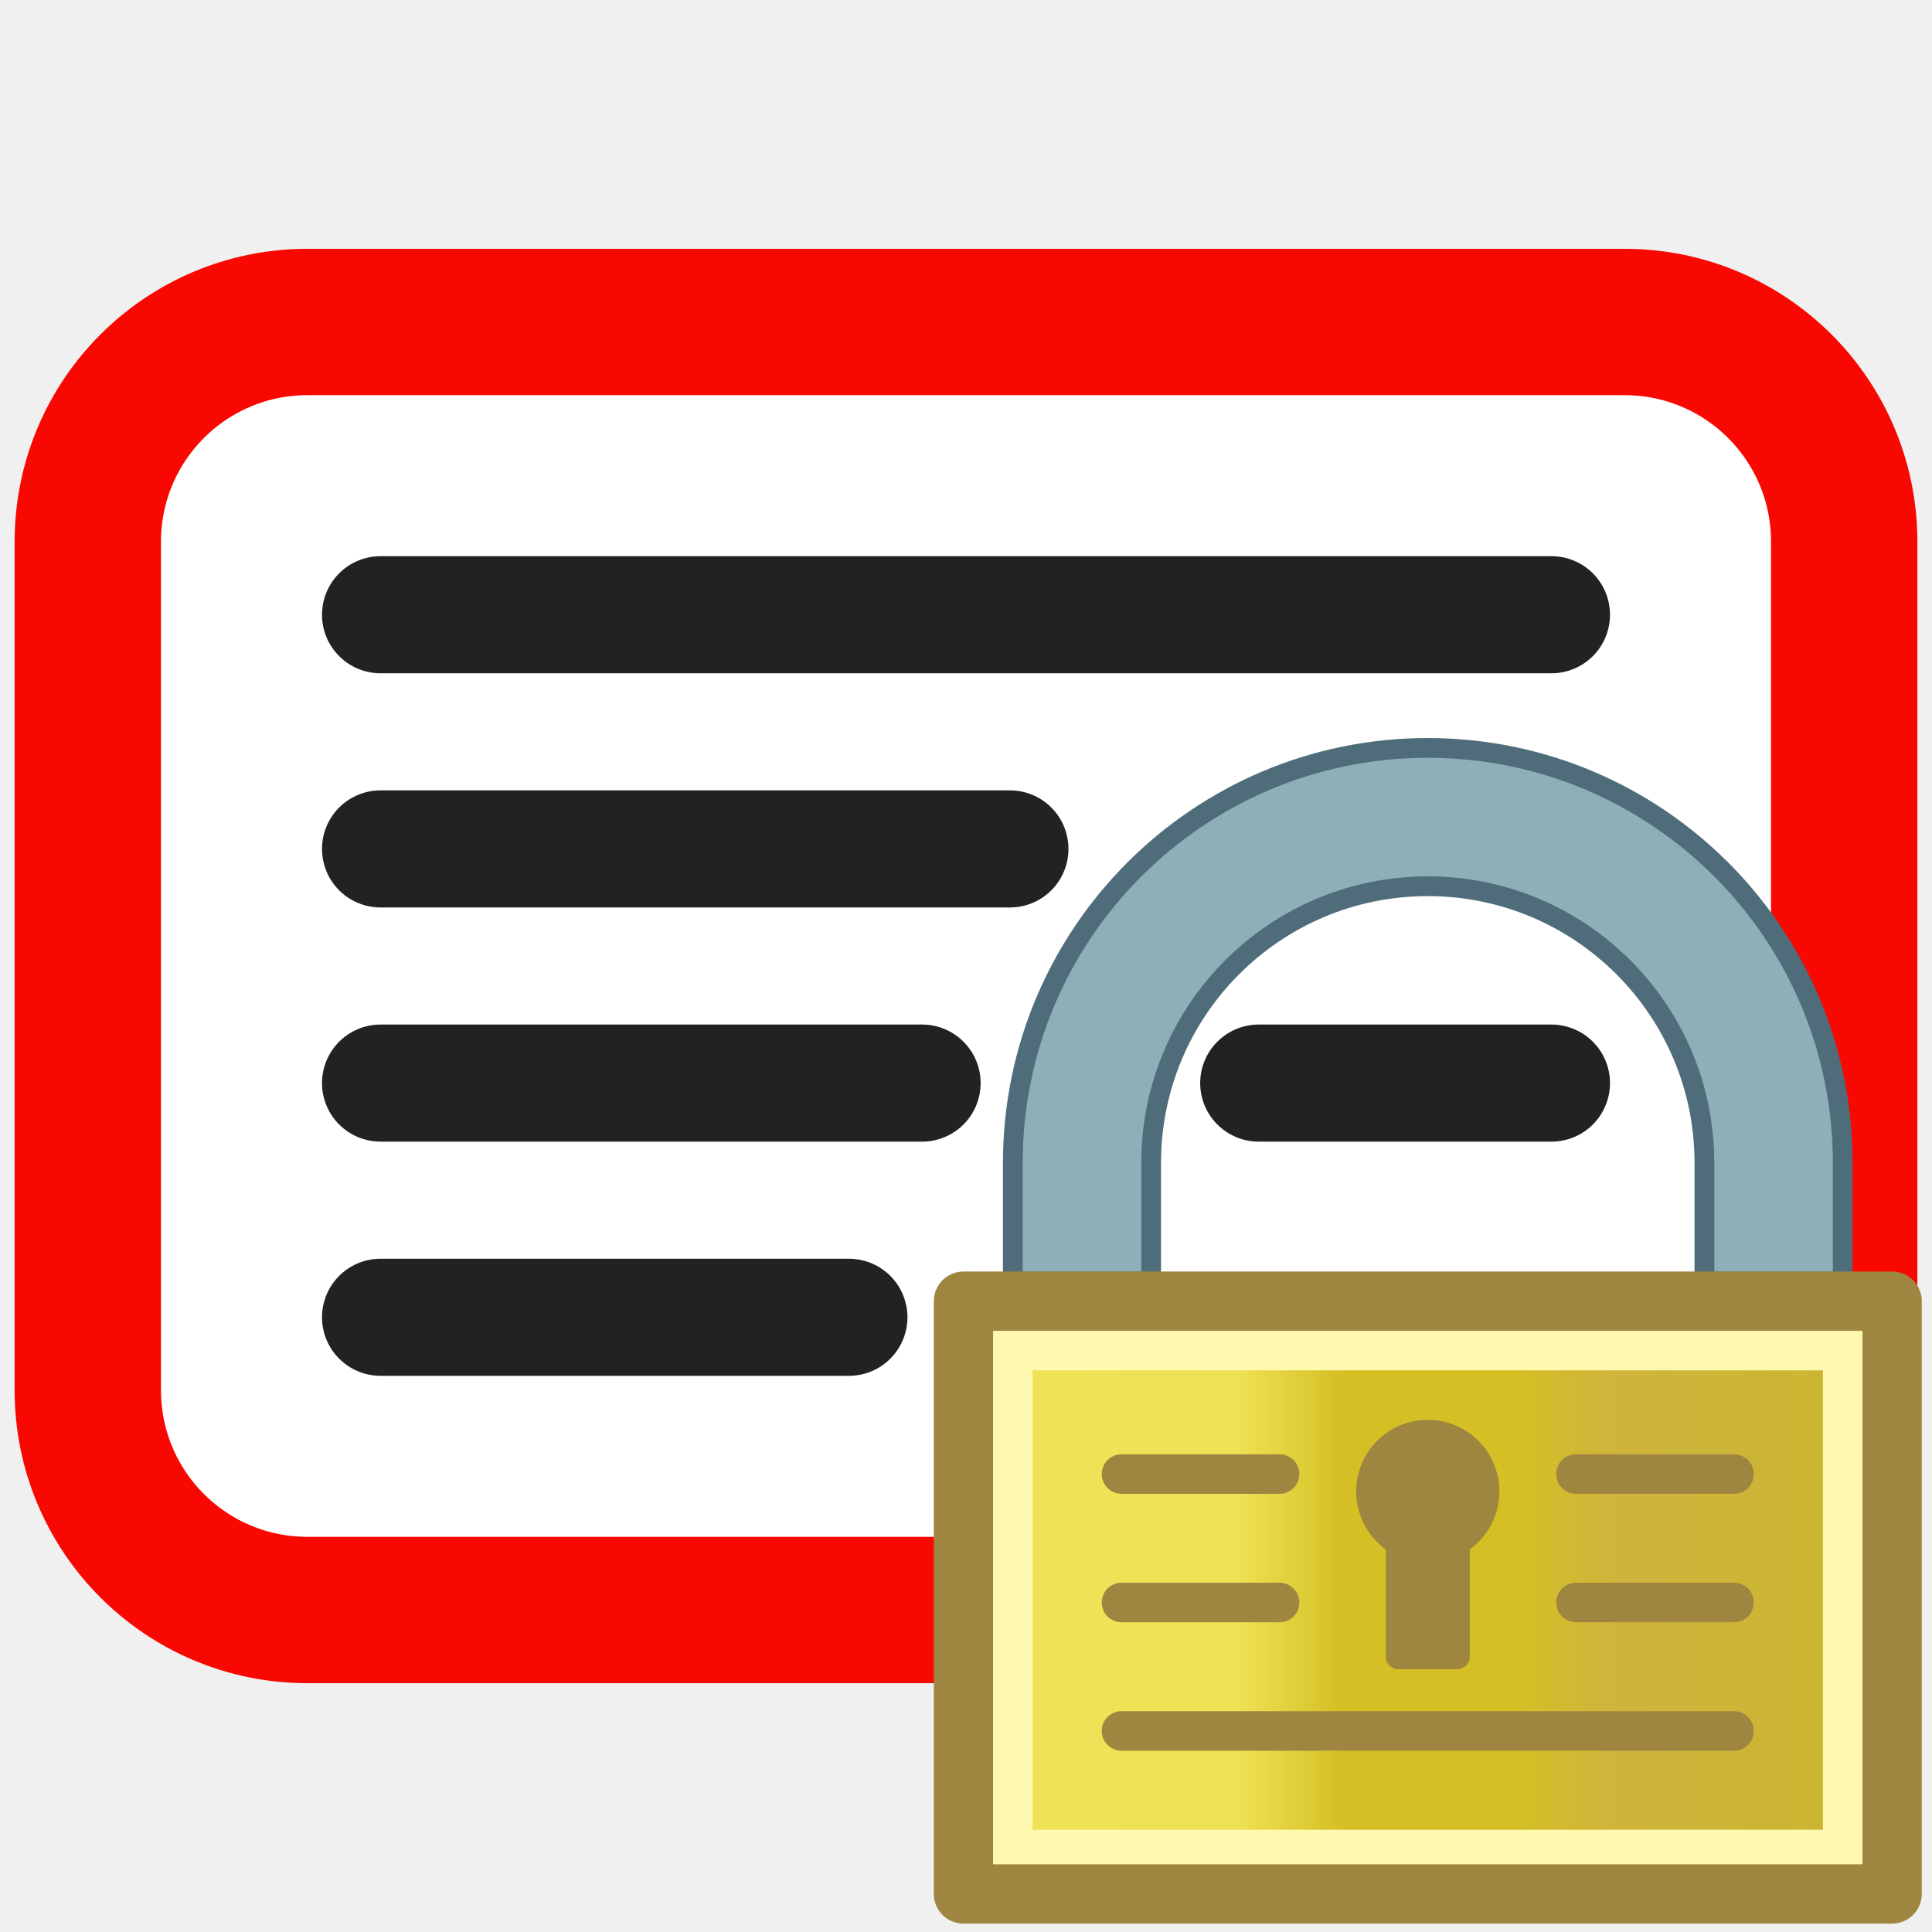
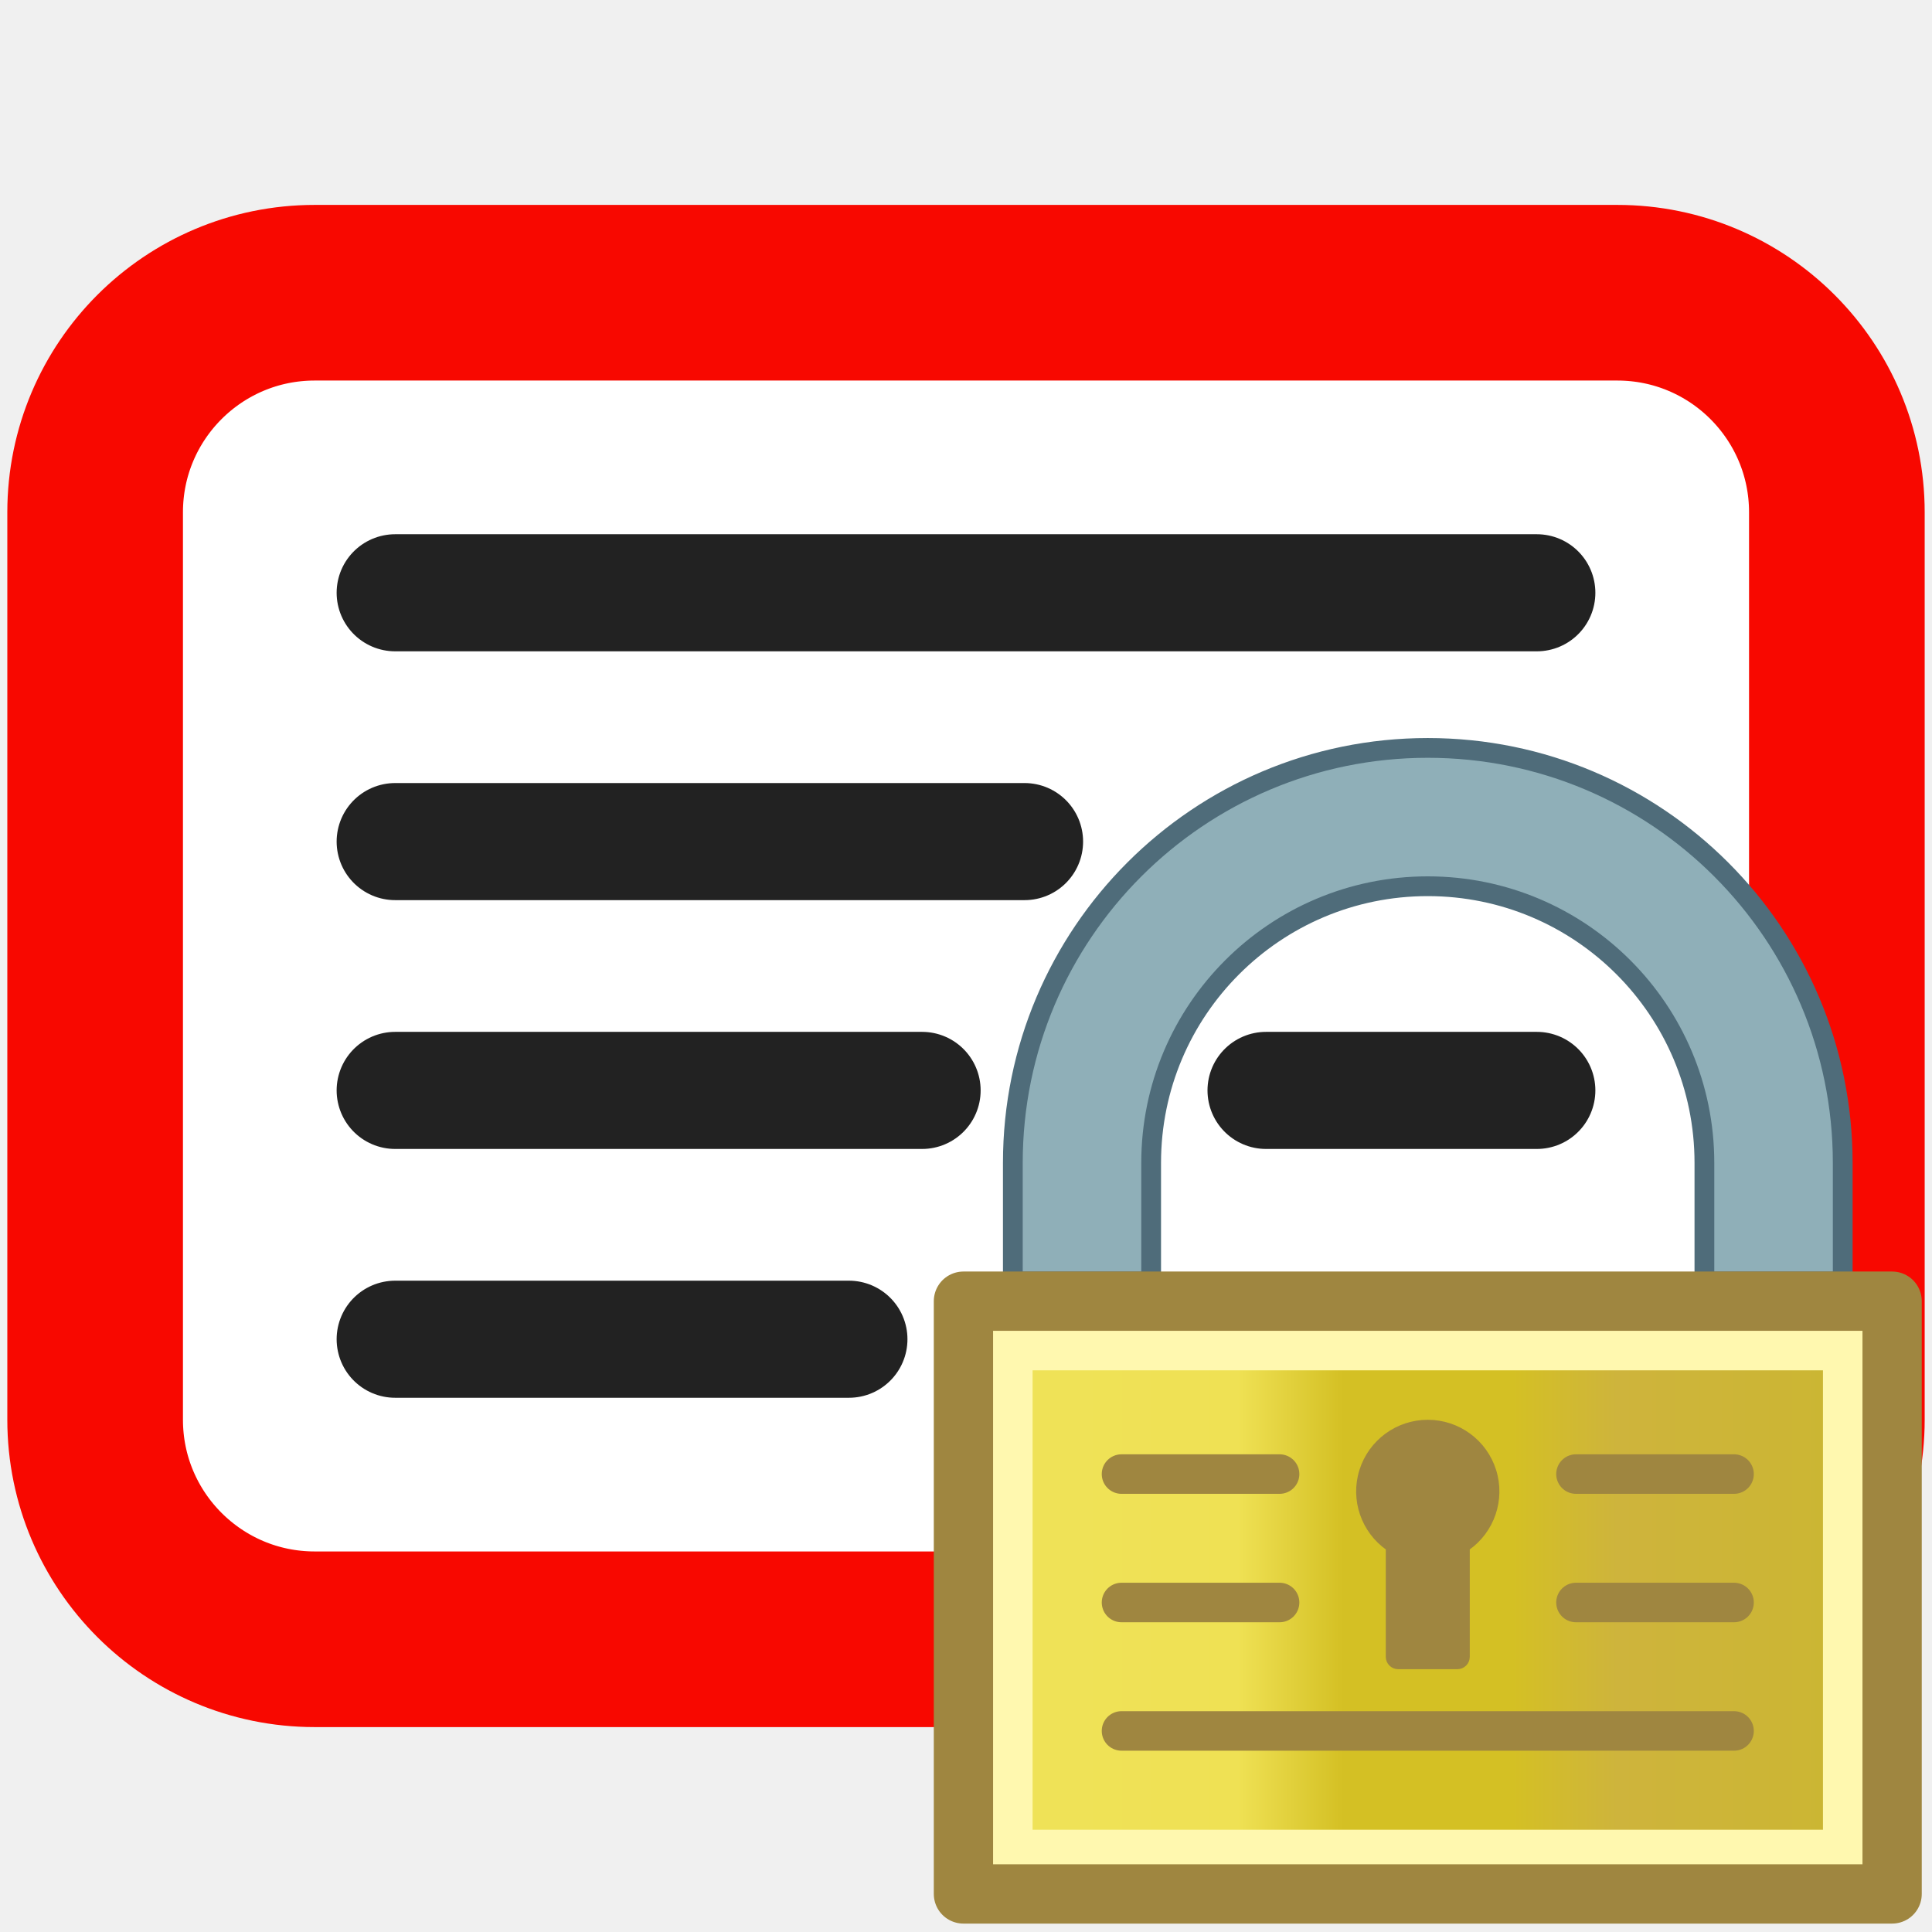
<svg xmlns="http://www.w3.org/2000/svg" width="264" height="264" viewBox="0 0 264 264">
  <defs>
    <linearGradient id="lockbody" x1="100%" y1="0%" x2="0%" y2="0%">
      <stop offset="0%" stop-color="#cbb632" />
      <stop offset="27.5%" stop-color="#ceb43c" />
      <stop offset="40%" stop-color="#d4c024" />
      <stop offset="60%" stop-color="#d4c024" />
      <stop offset="72.5%" stop-color="#efe154" />
      <stop offset="100%" stop-color="#efe258" />
    </linearGradient>
  </defs>
  <style type="text/css">
  
  svg { fill: transparent; }
-   #container { fill: #fff; stroke-width: 20; stroke: #f80800; stroke-linejoin: round; }
+   #container { fill: #fff; stroke-width: 24; stroke: #f80800; stroke-linejoin: round; }
  #lines { fill: none; stroke-width: 16; stroke: #222; stroke-linecap: round; }
  #lock-border { fill: none; stroke: #9f8640; stroke-width: 12; stroke-linejoin: round; }
  #lock-body { fill: url(#lockbody); stroke: #fff8af; stroke-width: 12; }
  #shackle { fill: #8fafb8; stroke-width: 4; stroke: #4f6c7a; }
  #key-hole { fill: #9f8640; stroke-width: 1; stroke: #9f8640; }
  #beads { fill: none; stroke-width: 8; stroke: #9f8640; stroke-linecap: round; }
  
 </style>
  <g>
-     <path id="container" d="M12,74 a30 30, 0, 0, 1, 30,-30 h180 a30 30, 0, 0, 1, 30,30 v116 a30 30, 0, 0, 1, -30,30 h-180 a30 30, 0, 0, 1, -30,-30 z" />
-     <path id="lines" d="M52,84 h160 m-160,32 h86 m-86,32 h74 m46,0 h40 m-160,32 h64" />
+     <path id="container" d="M13,70 a30 30, 0, 0, 1, 30,-30 h178 a30 30, 0, 0, 1, 30,30 v124 a30 30, 0, 0, 1, -30,30 h-178 a30 30, 0, 0, 1, -30,-30 z" />
+     <path id="lines" d="M54,81 h156 m-156,34 h86 m-86,34 h72 m47,0 h37 m-156,34 h62" />
  </g>
  <g id="lock-closed" transform="translate(106, 86) scale(0.675)">
    <path id="shackle" d="M76,132 h-28 v-24 a 84 84, 0, 0, 1, 168,0 v24 h-28 v-24  a 56 56 , 0, 0, 0, -112,0 z" />
    <rect id="lock-body" x="46" y="144" width="172" height="105" />
    <rect id="lock-border" x="38" y="136" width="188" height="120" />
    <path id="key-hole" d="M 138,210 a 2 2, 0, 0, 0 2,-2 v -22 a 14 14, 0, 1, 0, -16,0 v 22 a 2 2, 0, 0, 0 2,2 z" />
    <path id="beads" d="M 70,171 h 32 m 60,0 h 32 m -124,26 h 32 m 60,0 h 32 m -124,26 h 124" />
  </g>
</svg>
